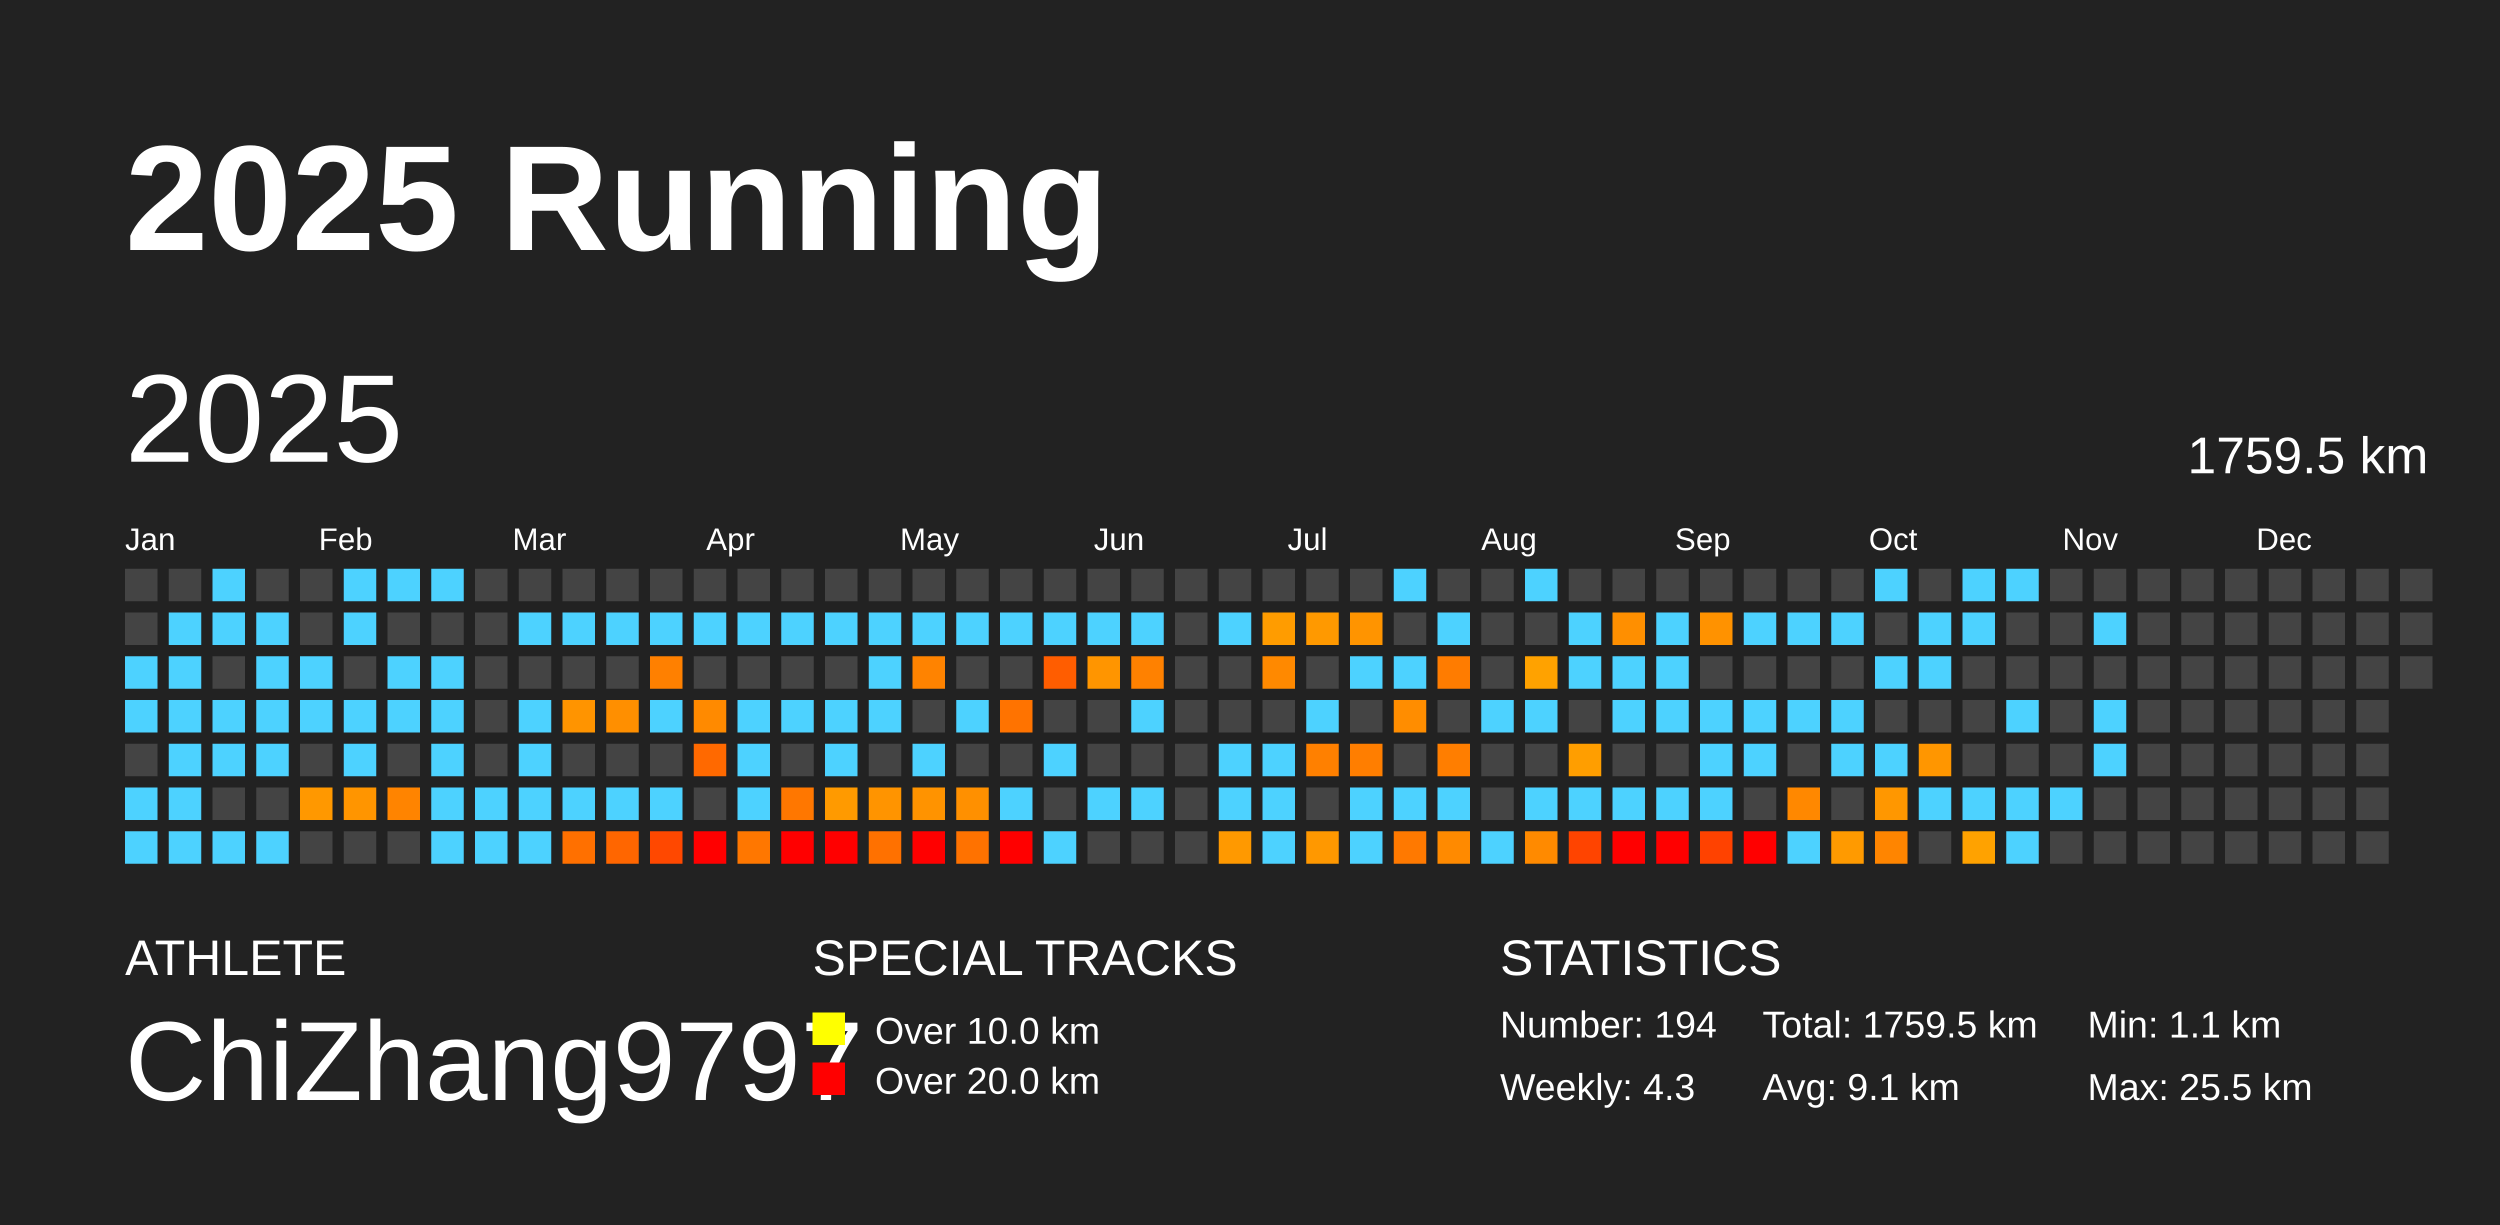
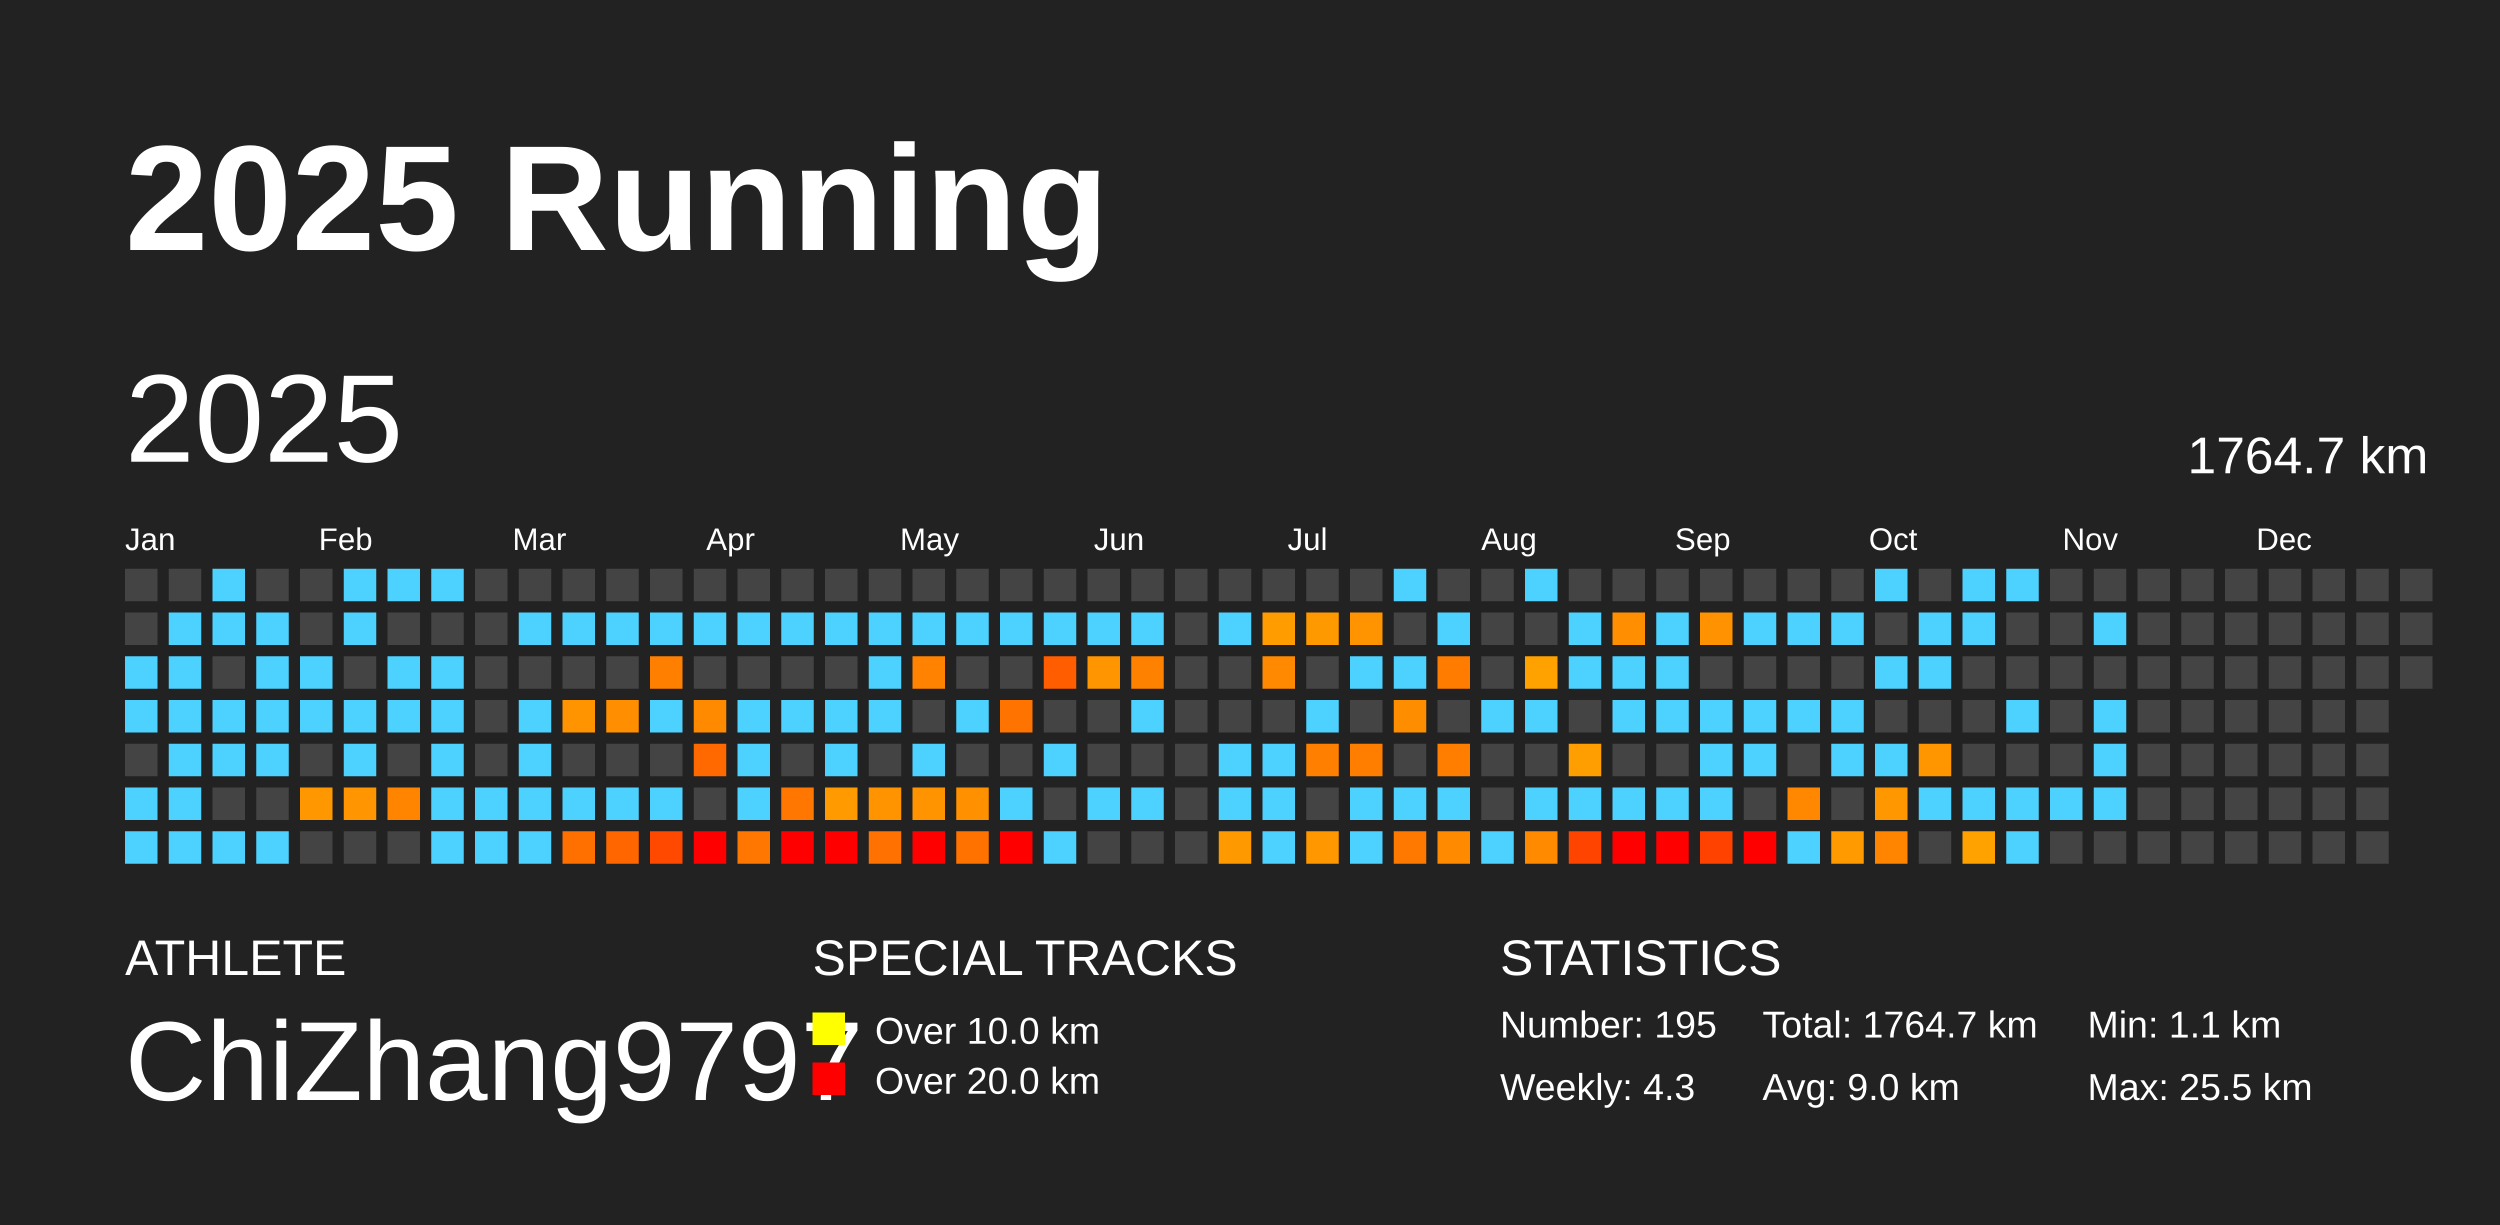
<svg xmlns="http://www.w3.org/2000/svg" baseProfile="full" height="98mm" version="1.1" viewBox="0,0,200,98" width="200mm">
  <defs />
  <rect fill="#222222" height="98" width="200" x="0" y="0" />
  <text fill="#FFFFFF" style="font-size:12px; font-family:Arial; font-weight:bold;" x="10" y="20">2025 Running</text>
  <text fill="#FFFFFF" style="font-size:4px; font-family:Arial" x="10" y="78">ATHLETE</text>
  <text fill="#FFFFFF" style="font-size:9px; font-family:Arial" x="10" y="88">ChiZhang9797</text>
  <text fill="#FFFFFF" style="font-size:4px; font-family:Arial" x="65" y="78">SPECIAL TRACKS</text>
  <rect fill="yellow" height="2.6" width="2.6" x="65" y="81" />
  <text fill="#FFFFFF" style="font-size:3px; font-family:Arial" x="70" y="83.5">Over 10.0 km</text>
  <rect fill="red" height="2.6" width="2.6" x="65" y="85" />
  <text fill="#FFFFFF" style="font-size:3px; font-family:Arial" x="70" y="87.5">Over 20.0 km</text>
  <text fill="#FFFFFF" style="font-size:4px; font-family:Arial" x="120" y="78">STATISTICS</text>
-   <text fill="#FFFFFF" style="font-size:3px; font-family:Arial" x="120" y="83">Number: 194</text>
+   <text fill="#FFFFFF" style="font-size:3px; font-family:Arial" x="120" y="83">Number: 195</text>
  <text fill="#FFFFFF" style="font-size:3px; font-family:Arial" x="120" y="88">Weekly: 4.3</text>
-   <text fill="#FFFFFF" style="font-size:3px; font-family:Arial" x="141" y="83">Total: 1759.5 km</text>
-   <text fill="#FFFFFF" style="font-size:3px; font-family:Arial" x="141" y="88">Avg: 9.1 km</text>
+   <text fill="#FFFFFF" style="font-size:3px; font-family:Arial" x="141" y="83">Total: 1764.7 km</text>
+   <text fill="#FFFFFF" style="font-size:3px; font-family:Arial" x="141" y="88">Avg: 9.0 km</text>
  <text fill="#FFFFFF" style="font-size:3px; font-family:Arial" x="167" y="83">Min: 1.1 km</text>
  <text fill="#FFFFFF" style="font-size:3px; font-family:Arial" x="167" y="88">Max: 25.5 km</text>
  <text dominant-baseline="hanging" fill="#FFFFFF" style="font-size:10.0px; font-family:Arial;" x="10" y="30">2025</text>
-   <text dominant-baseline="hanging" fill="#FFFFFF" style="font-size:4.125px; font-family:Arial;" x="175" y="35">1759.5 km</text>
+   <text dominant-baseline="hanging" fill="#FFFFFF" style="font-size:4.125px; font-family:Arial;" x="175" y="35">1764.7 km</text>
  <text fill="#FFFFFF" style="font-size:2.5px; font-family:Arial" x="10.0" y="44">Jan</text>
  <text fill="#FFFFFF" style="font-size:2.5px; font-family:Arial" x="25.5" y="44">Feb</text>
  <text fill="#FFFFFF" style="font-size:2.5px; font-family:Arial" x="41.0" y="44">Mar</text>
  <text fill="#FFFFFF" style="font-size:2.5px; font-family:Arial" x="56.5" y="44">Apr</text>
  <text fill="#FFFFFF" style="font-size:2.5px; font-family:Arial" x="72.0" y="44">May</text>
  <text fill="#FFFFFF" style="font-size:2.5px; font-family:Arial" x="87.5" y="44">Jun</text>
  <text fill="#FFFFFF" style="font-size:2.5px; font-family:Arial" x="103.0" y="44">Jul</text>
  <text fill="#FFFFFF" style="font-size:2.5px; font-family:Arial" x="118.5" y="44">Aug</text>
  <text fill="#FFFFFF" style="font-size:2.5px; font-family:Arial" x="134.0" y="44">Sep</text>
  <text fill="#FFFFFF" style="font-size:2.5px; font-family:Arial" x="149.5" y="44">Oct</text>
  <text fill="#FFFFFF" style="font-size:2.5px; font-family:Arial" x="165.0" y="44">Nov</text>
  <text fill="#FFFFFF" style="font-size:2.5px; font-family:Arial" x="180.5" y="44">Dec</text>
  <rect fill="#444444" height="2.6" width="2.6" x="10.0" y="45.5" />
  <rect fill="#444444" height="2.6" width="2.6" x="10.0" y="49.0" />
  <rect fill="#4dd2ff" height="2.6" width="2.6" x="10.0" y="52.5" />
  <rect fill="#4dd2ff" height="2.6" width="2.6" x="10.0" y="56.0" />
  <rect fill="#444444" height="2.6" width="2.6" x="10.0" y="59.5" />
  <rect fill="#4dd2ff" height="2.6" width="2.6" x="10.0" y="63.0" />
  <rect fill="#4dd2ff" height="2.6" width="2.6" x="10.0" y="66.5" />
  <rect fill="#444444" height="2.6" width="2.6" x="13.5" y="45.5" />
  <rect fill="#4dd2ff" height="2.6" width="2.6" x="13.5" y="49.0" />
  <rect fill="#4dd2ff" height="2.6" width="2.6" x="13.5" y="52.5" />
  <rect fill="#4dd2ff" height="2.6" width="2.6" x="13.5" y="56.0" />
  <rect fill="#4dd2ff" height="2.6" width="2.6" x="13.5" y="59.5" />
  <rect fill="#4dd2ff" height="2.6" width="2.6" x="13.5" y="63.0" />
  <rect fill="#4dd2ff" height="2.6" width="2.6" x="13.5" y="66.5" />
  <rect fill="#4dd2ff" height="2.6" width="2.6" x="17.0" y="45.5" />
  <rect fill="#4dd2ff" height="2.6" width="2.6" x="17.0" y="49.0" />
  <rect fill="#444444" height="2.6" width="2.6" x="17.0" y="52.5" />
  <rect fill="#4dd2ff" height="2.6" width="2.6" x="17.0" y="56.0" />
  <rect fill="#4dd2ff" height="2.6" width="2.6" x="17.0" y="59.5" />
  <rect fill="#444444" height="2.6" width="2.6" x="17.0" y="63.0" />
  <rect fill="#4dd2ff" height="2.6" width="2.6" x="17.0" y="66.5" />
  <rect fill="#444444" height="2.6" width="2.6" x="20.5" y="45.5" />
  <rect fill="#4dd2ff" height="2.6" width="2.6" x="20.5" y="49.0" />
  <rect fill="#4dd2ff" height="2.6" width="2.6" x="20.5" y="52.5" />
  <rect fill="#4dd2ff" height="2.6" width="2.6" x="20.5" y="56.0" />
  <rect fill="#4dd2ff" height="2.6" width="2.6" x="20.5" y="59.5" />
  <rect fill="#444444" height="2.6" width="2.6" x="20.5" y="63.0" />
  <rect fill="#4dd2ff" height="2.6" width="2.6" x="20.5" y="66.5" />
  <rect fill="#444444" height="2.6" width="2.6" x="24.0" y="45.5" />
  <rect fill="#444444" height="2.6" width="2.6" x="24.0" y="49.0" />
  <rect fill="#4dd2ff" height="2.6" width="2.6" x="24.0" y="52.5" />
  <rect fill="#4dd2ff" height="2.6" width="2.6" x="24.0" y="56.0" />
  <rect fill="#444444" height="2.6" width="2.6" x="24.0" y="59.5" />
  <rect fill="#ff9800" height="2.6" width="2.6" x="24.0" y="63.0" />
  <rect fill="#444444" height="2.6" width="2.6" x="24.0" y="66.5" />
  <rect fill="#4dd2ff" height="2.6" width="2.6" x="27.5" y="45.5" />
  <rect fill="#4dd2ff" height="2.6" width="2.6" x="27.5" y="49.0" />
  <rect fill="#444444" height="2.6" width="2.6" x="27.5" y="52.5" />
  <rect fill="#4dd2ff" height="2.6" width="2.6" x="27.5" y="56.0" />
  <rect fill="#4dd2ff" height="2.6" width="2.6" x="27.5" y="59.5" />
  <rect fill="#ff9500" height="2.6" width="2.6" x="27.5" y="63.0" />
  <rect fill="#444444" height="2.6" width="2.6" x="27.5" y="66.5" />
  <rect fill="#4dd2ff" height="2.6" width="2.6" x="31.0" y="45.5" />
  <rect fill="#444444" height="2.6" width="2.6" x="31.0" y="49.0" />
  <rect fill="#4dd2ff" height="2.6" width="2.6" x="31.0" y="52.5" />
  <rect fill="#4dd2ff" height="2.6" width="2.6" x="31.0" y="56.0" />
  <rect fill="#444444" height="2.6" width="2.6" x="31.0" y="59.5" />
  <rect fill="#ff8400" height="2.6" width="2.6" x="31.0" y="63.0" />
  <rect fill="#444444" height="2.6" width="2.6" x="31.0" y="66.5" />
  <rect fill="#4dd2ff" height="2.6" width="2.6" x="34.5" y="45.5" />
  <rect fill="#444444" height="2.6" width="2.6" x="34.5" y="49.0" />
  <rect fill="#4dd2ff" height="2.6" width="2.6" x="34.5" y="52.5" />
  <rect fill="#4dd2ff" height="2.6" width="2.6" x="34.5" y="56.0" />
  <rect fill="#4dd2ff" height="2.6" width="2.6" x="34.5" y="59.5" />
  <rect fill="#4dd2ff" height="2.6" width="2.6" x="34.5" y="63.0" />
  <rect fill="#4dd2ff" height="2.6" width="2.6" x="34.5" y="66.5" />
  <rect fill="#444444" height="2.6" width="2.6" x="38.0" y="45.5" />
  <rect fill="#444444" height="2.6" width="2.6" x="38.0" y="49.0" />
  <rect fill="#444444" height="2.6" width="2.6" x="38.0" y="52.5" />
  <rect fill="#444444" height="2.6" width="2.6" x="38.0" y="56.0" />
  <rect fill="#444444" height="2.6" width="2.6" x="38.0" y="59.5" />
  <rect fill="#4dd2ff" height="2.6" width="2.6" x="38.0" y="63.0" />
  <rect fill="#4dd2ff" height="2.6" width="2.6" x="38.0" y="66.5" />
  <rect fill="#444444" height="2.6" width="2.6" x="41.5" y="45.5" />
  <rect fill="#4dd2ff" height="2.6" width="2.6" x="41.5" y="49.0" />
  <rect fill="#444444" height="2.6" width="2.6" x="41.5" y="52.5" />
  <rect fill="#4dd2ff" height="2.6" width="2.6" x="41.5" y="56.0" />
  <rect fill="#4dd2ff" height="2.6" width="2.6" x="41.5" y="59.5" />
  <rect fill="#4dd2ff" height="2.6" width="2.6" x="41.5" y="63.0" />
  <rect fill="#4dd2ff" height="2.6" width="2.6" x="41.5" y="66.5" />
  <rect fill="#444444" height="2.6" width="2.6" x="45.0" y="45.5" />
  <rect fill="#4dd2ff" height="2.6" width="2.6" x="45.0" y="49.0" />
  <rect fill="#444444" height="2.6" width="2.6" x="45.0" y="52.5" />
  <rect fill="#ff9400" height="2.6" width="2.6" x="45.0" y="56.0" />
  <rect fill="#444444" height="2.6" width="2.6" x="45.0" y="59.5" />
  <rect fill="#4dd2ff" height="2.6" width="2.6" x="45.0" y="63.0" />
  <rect fill="#ff7000" height="2.6" width="2.6" x="45.0" y="66.5" />
  <rect fill="#444444" height="2.6" width="2.6" x="48.5" y="45.5" />
  <rect fill="#4dd2ff" height="2.6" width="2.6" x="48.5" y="49.0" />
  <rect fill="#444444" height="2.6" width="2.6" x="48.5" y="52.5" />
  <rect fill="#ff8f00" height="2.6" width="2.6" x="48.5" y="56.0" />
  <rect fill="#444444" height="2.6" width="2.6" x="48.5" y="59.5" />
  <rect fill="#4dd2ff" height="2.6" width="2.6" x="48.5" y="63.0" />
  <rect fill="#ff6600" height="2.6" width="2.6" x="48.5" y="66.5" />
  <rect fill="#444444" height="2.6" width="2.6" x="52.0" y="45.5" />
  <rect fill="#4dd2ff" height="2.6" width="2.6" x="52.0" y="49.0" />
  <rect fill="#ff8000" height="2.6" width="2.6" x="52.0" y="52.5" />
  <rect fill="#4dd2ff" height="2.6" width="2.6" x="52.0" y="56.0" />
  <rect fill="#444444" height="2.6" width="2.6" x="52.0" y="59.5" />
  <rect fill="#4dd2ff" height="2.6" width="2.6" x="52.0" y="63.0" />
  <rect fill="#ff4800" height="2.6" width="2.6" x="52.0" y="66.5" />
  <rect fill="#444444" height="2.6" width="2.6" x="55.5" y="45.5" />
  <rect fill="#4dd2ff" height="2.6" width="2.6" x="55.5" y="49.0" />
  <rect fill="#444444" height="2.6" width="2.6" x="55.5" y="52.5" />
  <rect fill="#ff8a00" height="2.6" width="2.6" x="55.5" y="56.0" />
  <rect fill="#ff6900" height="2.6" width="2.6" x="55.5" y="59.5" />
  <rect fill="#444444" height="2.6" width="2.6" x="55.5" y="63.0" />
  <rect fill="red" height="2.6" width="2.6" x="55.5" y="66.5" />
  <rect fill="#444444" height="2.6" width="2.6" x="59.0" y="45.5" />
  <rect fill="#4dd2ff" height="2.6" width="2.6" x="59.0" y="49.0" />
  <rect fill="#444444" height="2.6" width="2.6" x="59.0" y="52.5" />
  <rect fill="#4dd2ff" height="2.6" width="2.6" x="59.0" y="56.0" />
  <rect fill="#4dd2ff" height="2.6" width="2.6" x="59.0" y="59.5" />
  <rect fill="#4dd2ff" height="2.6" width="2.6" x="59.0" y="63.0" />
  <rect fill="#ff7700" height="2.6" width="2.6" x="59.0" y="66.5" />
  <rect fill="#444444" height="2.6" width="2.6" x="62.5" y="45.5" />
  <rect fill="#4dd2ff" height="2.6" width="2.6" x="62.5" y="49.0" />
  <rect fill="#444444" height="2.6" width="2.6" x="62.5" y="52.5" />
  <rect fill="#4dd2ff" height="2.6" width="2.6" x="62.5" y="56.0" />
  <rect fill="#444444" height="2.6" width="2.6" x="62.5" y="59.5" />
  <rect fill="#ff7700" height="2.6" width="2.6" x="62.5" y="63.0" />
  <rect fill="red" height="2.6" width="2.6" x="62.5" y="66.5" />
  <rect fill="#444444" height="2.6" width="2.6" x="66.0" y="45.5" />
  <rect fill="#4dd2ff" height="2.6" width="2.6" x="66.0" y="49.0" />
  <rect fill="#444444" height="2.6" width="2.6" x="66.0" y="52.5" />
  <rect fill="#4dd2ff" height="2.6" width="2.6" x="66.0" y="56.0" />
  <rect fill="#4dd2ff" height="2.6" width="2.6" x="66.0" y="59.5" />
  <rect fill="#ff9a00" height="2.6" width="2.6" x="66.0" y="63.0" />
  <rect fill="red" height="2.6" width="2.6" x="66.0" y="66.5" />
  <rect fill="#444444" height="2.6" width="2.6" x="69.5" y="45.5" />
  <rect fill="#4dd2ff" height="2.6" width="2.6" x="69.5" y="49.0" />
  <rect fill="#4dd2ff" height="2.6" width="2.6" x="69.5" y="52.5" />
  <rect fill="#4dd2ff" height="2.6" width="2.6" x="69.5" y="56.0" />
  <rect fill="#444444" height="2.6" width="2.6" x="69.5" y="59.5" />
  <rect fill="#ff9400" height="2.6" width="2.6" x="69.5" y="63.0" />
  <rect fill="#ff7100" height="2.6" width="2.6" x="69.5" y="66.5" />
  <rect fill="#444444" height="2.6" width="2.6" x="73.0" y="45.5" />
  <rect fill="#4dd2ff" height="2.6" width="2.6" x="73.0" y="49.0" />
  <rect fill="#ff8300" height="2.6" width="2.6" x="73.0" y="52.5" />
  <rect fill="#444444" height="2.6" width="2.6" x="73.0" y="56.0" />
  <rect fill="#4dd2ff" height="2.6" width="2.6" x="73.0" y="59.5" />
  <rect fill="#ff9300" height="2.6" width="2.6" x="73.0" y="63.0" />
  <rect fill="red" height="2.6" width="2.6" x="73.0" y="66.5" />
  <rect fill="#444444" height="2.6" width="2.6" x="76.5" y="45.5" />
  <rect fill="#4dd2ff" height="2.6" width="2.6" x="76.5" y="49.0" />
  <rect fill="#444444" height="2.6" width="2.6" x="76.5" y="52.5" />
  <rect fill="#4dd2ff" height="2.6" width="2.6" x="76.5" y="56.0" />
  <rect fill="#444444" height="2.6" width="2.6" x="76.5" y="59.5" />
  <rect fill="#ff9000" height="2.6" width="2.6" x="76.5" y="63.0" />
  <rect fill="#ff7200" height="2.6" width="2.6" x="76.5" y="66.5" />
  <rect fill="#444444" height="2.6" width="2.6" x="80.0" y="45.5" />
  <rect fill="#4dd2ff" height="2.6" width="2.6" x="80.0" y="49.0" />
  <rect fill="#444444" height="2.6" width="2.6" x="80.0" y="52.5" />
  <rect fill="#ff7300" height="2.6" width="2.6" x="80.0" y="56.0" />
  <rect fill="#444444" height="2.6" width="2.6" x="80.0" y="59.5" />
  <rect fill="#4dd2ff" height="2.6" width="2.6" x="80.0" y="63.0" />
  <rect fill="red" height="2.6" width="2.6" x="80.0" y="66.5" />
  <rect fill="#444444" height="2.6" width="2.6" x="83.5" y="45.5" />
  <rect fill="#4dd2ff" height="2.6" width="2.6" x="83.5" y="49.0" />
  <rect fill="#ff5d00" height="2.6" width="2.6" x="83.5" y="52.5" />
  <rect fill="#444444" height="2.6" width="2.6" x="83.5" y="56.0" />
  <rect fill="#4dd2ff" height="2.6" width="2.6" x="83.5" y="59.5" />
  <rect fill="#444444" height="2.6" width="2.6" x="83.5" y="63.0" />
  <rect fill="#4dd2ff" height="2.6" width="2.6" x="83.5" y="66.5" />
  <rect fill="#444444" height="2.6" width="2.6" x="87.0" y="45.5" />
  <rect fill="#4dd2ff" height="2.6" width="2.6" x="87.0" y="49.0" />
  <rect fill="#ff9500" height="2.6" width="2.6" x="87.0" y="52.5" />
  <rect fill="#444444" height="2.6" width="2.6" x="87.0" y="56.0" />
  <rect fill="#444444" height="2.6" width="2.6" x="87.0" y="59.5" />
  <rect fill="#4dd2ff" height="2.6" width="2.6" x="87.0" y="63.0" />
  <rect fill="#444444" height="2.6" width="2.6" x="87.0" y="66.5" />
  <rect fill="#444444" height="2.6" width="2.6" x="90.5" y="45.5" />
  <rect fill="#4dd2ff" height="2.6" width="2.6" x="90.5" y="49.0" />
  <rect fill="#ff8100" height="2.6" width="2.6" x="90.5" y="52.5" />
  <rect fill="#4dd2ff" height="2.6" width="2.6" x="90.5" y="56.0" />
  <rect fill="#444444" height="2.6" width="2.6" x="90.5" y="59.5" />
  <rect fill="#4dd2ff" height="2.6" width="2.6" x="90.5" y="63.0" />
  <rect fill="#444444" height="2.6" width="2.6" x="90.5" y="66.5" />
  <rect fill="#444444" height="2.6" width="2.6" x="94.0" y="45.5" />
  <rect fill="#444444" height="2.6" width="2.6" x="94.0" y="49.0" />
  <rect fill="#444444" height="2.6" width="2.6" x="94.0" y="52.5" />
  <rect fill="#444444" height="2.6" width="2.6" x="94.0" y="56.0" />
  <rect fill="#444444" height="2.6" width="2.6" x="94.0" y="59.5" />
  <rect fill="#444444" height="2.6" width="2.6" x="94.0" y="63.0" />
  <rect fill="#444444" height="2.6" width="2.6" x="94.0" y="66.5" />
  <rect fill="#444444" height="2.6" width="2.6" x="97.5" y="45.5" />
  <rect fill="#4dd2ff" height="2.6" width="2.6" x="97.5" y="49.0" />
  <rect fill="#444444" height="2.6" width="2.6" x="97.5" y="52.5" />
  <rect fill="#444444" height="2.6" width="2.6" x="97.5" y="56.0" />
  <rect fill="#4dd2ff" height="2.6" width="2.6" x="97.5" y="59.5" />
  <rect fill="#4dd2ff" height="2.6" width="2.6" x="97.5" y="63.0" />
  <rect fill="#ff9900" height="2.6" width="2.6" x="97.5" y="66.5" />
  <rect fill="#444444" height="2.6" width="2.6" x="101.0" y="45.5" />
  <rect fill="#ff9c00" height="2.6" width="2.6" x="101.0" y="49.0" />
  <rect fill="#ff8900" height="2.6" width="2.6" x="101.0" y="52.5" />
  <rect fill="#444444" height="2.6" width="2.6" x="101.0" y="56.0" />
  <rect fill="#4dd2ff" height="2.6" width="2.6" x="101.0" y="59.5" />
  <rect fill="#4dd2ff" height="2.6" width="2.6" x="101.0" y="63.0" />
  <rect fill="#4dd2ff" height="2.6" width="2.6" x="101.0" y="66.5" />
  <rect fill="#444444" height="2.6" width="2.6" x="104.5" y="45.5" />
  <rect fill="#ff9900" height="2.6" width="2.6" x="104.5" y="49.0" />
  <rect fill="#444444" height="2.6" width="2.6" x="104.5" y="52.5" />
  <rect fill="#4dd2ff" height="2.6" width="2.6" x="104.5" y="56.0" />
  <rect fill="#ff8000" height="2.6" width="2.6" x="104.5" y="59.5" />
  <rect fill="#444444" height="2.6" width="2.6" x="104.5" y="63.0" />
  <rect fill="#ff9800" height="2.6" width="2.6" x="104.5" y="66.5" />
  <rect fill="#444444" height="2.6" width="2.6" x="108.0" y="45.5" />
  <rect fill="#ff9400" height="2.6" width="2.6" x="108.0" y="49.0" />
  <rect fill="#4dd2ff" height="2.6" width="2.6" x="108.0" y="52.5" />
  <rect fill="#444444" height="2.6" width="2.6" x="108.0" y="56.0" />
  <rect fill="#ff7e00" height="2.6" width="2.6" x="108.0" y="59.5" />
  <rect fill="#4dd2ff" height="2.6" width="2.6" x="108.0" y="63.0" />
  <rect fill="#4dd2ff" height="2.6" width="2.6" x="108.0" y="66.5" />
  <rect fill="#4dd2ff" height="2.6" width="2.6" x="111.5" y="45.5" />
  <rect fill="#444444" height="2.6" width="2.6" x="111.5" y="49.0" />
  <rect fill="#4dd2ff" height="2.6" width="2.6" x="111.5" y="52.5" />
  <rect fill="#ff8d00" height="2.6" width="2.6" x="111.5" y="56.0" />
  <rect fill="#444444" height="2.6" width="2.6" x="111.5" y="59.5" />
  <rect fill="#4dd2ff" height="2.6" width="2.6" x="111.5" y="63.0" />
  <rect fill="#ff7900" height="2.6" width="2.6" x="111.5" y="66.5" />
  <rect fill="#444444" height="2.6" width="2.6" x="115.0" y="45.5" />
  <rect fill="#4dd2ff" height="2.6" width="2.6" x="115.0" y="49.0" />
  <rect fill="#ff7c00" height="2.6" width="2.6" x="115.0" y="52.5" />
  <rect fill="#444444" height="2.6" width="2.6" x="115.0" y="56.0" />
  <rect fill="#ff7e00" height="2.6" width="2.6" x="115.0" y="59.5" />
  <rect fill="#4dd2ff" height="2.6" width="2.6" x="115.0" y="63.0" />
  <rect fill="#ff8a00" height="2.6" width="2.6" x="115.0" y="66.5" />
  <rect fill="#444444" height="2.6" width="2.6" x="118.5" y="45.5" />
  <rect fill="#444444" height="2.6" width="2.6" x="118.5" y="49.0" />
  <rect fill="#444444" height="2.6" width="2.6" x="118.5" y="52.5" />
  <rect fill="#4dd2ff" height="2.6" width="2.6" x="118.5" y="56.0" />
  <rect fill="#444444" height="2.6" width="2.6" x="118.5" y="59.5" />
  <rect fill="#444444" height="2.6" width="2.6" x="118.5" y="63.0" />
  <rect fill="#4dd2ff" height="2.6" width="2.6" x="118.5" y="66.5" />
  <rect fill="#4dd2ff" height="2.6" width="2.6" x="122.0" y="45.5" />
  <rect fill="#444444" height="2.6" width="2.6" x="122.0" y="49.0" />
  <rect fill="#ffa200" height="2.6" width="2.6" x="122.0" y="52.5" />
  <rect fill="#4dd2ff" height="2.6" width="2.6" x="122.0" y="56.0" />
  <rect fill="#444444" height="2.6" width="2.6" x="122.0" y="59.5" />
  <rect fill="#4dd2ff" height="2.6" width="2.6" x="122.0" y="63.0" />
  <rect fill="#ff8a00" height="2.6" width="2.6" x="122.0" y="66.5" />
  <rect fill="#444444" height="2.6" width="2.6" x="125.5" y="45.5" />
  <rect fill="#4dd2ff" height="2.6" width="2.6" x="125.5" y="49.0" />
  <rect fill="#4dd2ff" height="2.6" width="2.6" x="125.5" y="52.5" />
  <rect fill="#444444" height="2.6" width="2.6" x="125.5" y="56.0" />
  <rect fill="#ff9e00" height="2.6" width="2.6" x="125.5" y="59.5" />
  <rect fill="#4dd2ff" height="2.6" width="2.6" x="125.5" y="63.0" />
  <rect fill="#ff4400" height="2.6" width="2.6" x="125.5" y="66.5" />
  <rect fill="#444444" height="2.6" width="2.6" x="129.0" y="45.5" />
  <rect fill="#ff8f00" height="2.6" width="2.6" x="129.0" y="49.0" />
  <rect fill="#4dd2ff" height="2.6" width="2.6" x="129.0" y="52.5" />
  <rect fill="#4dd2ff" height="2.6" width="2.6" x="129.0" y="56.0" />
  <rect fill="#444444" height="2.6" width="2.6" x="129.0" y="59.5" />
  <rect fill="#4dd2ff" height="2.6" width="2.6" x="129.0" y="63.0" />
  <rect fill="red" height="2.6" width="2.6" x="129.0" y="66.5" />
  <rect fill="#444444" height="2.6" width="2.6" x="132.5" y="45.5" />
  <rect fill="#4dd2ff" height="2.6" width="2.6" x="132.5" y="49.0" />
  <rect fill="#4dd2ff" height="2.6" width="2.6" x="132.5" y="52.5" />
  <rect fill="#4dd2ff" height="2.6" width="2.6" x="132.5" y="56.0" />
  <rect fill="#444444" height="2.6" width="2.6" x="132.5" y="59.5" />
  <rect fill="#4dd2ff" height="2.6" width="2.6" x="132.5" y="63.0" />
  <rect fill="red" height="2.6" width="2.6" x="132.5" y="66.5" />
  <rect fill="#444444" height="2.6" width="2.6" x="136.0" y="45.5" />
  <rect fill="#ff9200" height="2.6" width="2.6" x="136.0" y="49.0" />
  <rect fill="#444444" height="2.6" width="2.6" x="136.0" y="52.5" />
  <rect fill="#4dd2ff" height="2.6" width="2.6" x="136.0" y="56.0" />
  <rect fill="#4dd2ff" height="2.6" width="2.6" x="136.0" y="59.5" />
  <rect fill="#4dd2ff" height="2.6" width="2.6" x="136.0" y="63.0" />
  <rect fill="#ff4200" height="2.6" width="2.6" x="136.0" y="66.5" />
  <rect fill="#444444" height="2.6" width="2.6" x="139.5" y="45.5" />
  <rect fill="#4dd2ff" height="2.6" width="2.6" x="139.5" y="49.0" />
  <rect fill="#444444" height="2.6" width="2.6" x="139.5" y="52.5" />
  <rect fill="#4dd2ff" height="2.6" width="2.6" x="139.5" y="56.0" />
  <rect fill="#4dd2ff" height="2.6" width="2.6" x="139.5" y="59.5" />
  <rect fill="#444444" height="2.6" width="2.6" x="139.5" y="63.0" />
  <rect fill="red" height="2.6" width="2.6" x="139.5" y="66.5" />
  <rect fill="#444444" height="2.6" width="2.6" x="143.0" y="45.5" />
  <rect fill="#4dd2ff" height="2.6" width="2.6" x="143.0" y="49.0" />
  <rect fill="#444444" height="2.6" width="2.6" x="143.0" y="52.5" />
  <rect fill="#4dd2ff" height="2.6" width="2.6" x="143.0" y="56.0" />
  <rect fill="#444444" height="2.6" width="2.6" x="143.0" y="59.5" />
  <rect fill="#ff8800" height="2.6" width="2.6" x="143.0" y="63.0" />
  <rect fill="#4dd2ff" height="2.6" width="2.6" x="143.0" y="66.5" />
  <rect fill="#444444" height="2.6" width="2.6" x="146.5" y="45.5" />
  <rect fill="#4dd2ff" height="2.6" width="2.6" x="146.5" y="49.0" />
  <rect fill="#444444" height="2.6" width="2.6" x="146.5" y="52.5" />
  <rect fill="#4dd2ff" height="2.6" width="2.6" x="146.5" y="56.0" />
  <rect fill="#4dd2ff" height="2.6" width="2.6" x="146.5" y="59.5" />
  <rect fill="#444444" height="2.6" width="2.6" x="146.5" y="63.0" />
  <rect fill="#ff9a00" height="2.6" width="2.6" x="146.5" y="66.5" />
  <rect fill="#4dd2ff" height="2.6" width="2.6" x="150.0" y="45.5" />
  <rect fill="#444444" height="2.6" width="2.6" x="150.0" y="49.0" />
  <rect fill="#4dd2ff" height="2.6" width="2.6" x="150.0" y="52.5" />
  <rect fill="#444444" height="2.6" width="2.6" x="150.0" y="56.0" />
  <rect fill="#4dd2ff" height="2.6" width="2.6" x="150.0" y="59.5" />
  <rect fill="#ff9700" height="2.6" width="2.6" x="150.0" y="63.0" />
  <rect fill="#ff8500" height="2.6" width="2.6" x="150.0" y="66.5" />
  <rect fill="#444444" height="2.6" width="2.6" x="153.5" y="45.5" />
  <rect fill="#4dd2ff" height="2.6" width="2.6" x="153.5" y="49.0" />
  <rect fill="#4dd2ff" height="2.6" width="2.6" x="153.5" y="52.5" />
  <rect fill="#444444" height="2.6" width="2.6" x="153.5" y="56.0" />
  <rect fill="#ff9600" height="2.6" width="2.6" x="153.5" y="59.5" />
  <rect fill="#4dd2ff" height="2.6" width="2.6" x="153.5" y="63.0" />
  <rect fill="#444444" height="2.6" width="2.6" x="153.5" y="66.5" />
  <rect fill="#4dd2ff" height="2.6" width="2.6" x="157.0" y="45.5" />
  <rect fill="#4dd2ff" height="2.6" width="2.6" x="157.0" y="49.0" />
  <rect fill="#444444" height="2.6" width="2.6" x="157.0" y="52.5" />
  <rect fill="#444444" height="2.6" width="2.6" x="157.0" y="56.0" />
  <rect fill="#444444" height="2.6" width="2.6" x="157.0" y="59.5" />
  <rect fill="#4dd2ff" height="2.6" width="2.6" x="157.0" y="63.0" />
  <rect fill="#ffa200" height="2.6" width="2.6" x="157.0" y="66.5" />
  <rect fill="#4dd2ff" height="2.6" width="2.6" x="160.5" y="45.5" />
  <rect fill="#444444" height="2.6" width="2.6" x="160.5" y="49.0" />
  <rect fill="#444444" height="2.6" width="2.6" x="160.5" y="52.5" />
  <rect fill="#4dd2ff" height="2.6" width="2.6" x="160.5" y="56.0" />
  <rect fill="#444444" height="2.6" width="2.6" x="160.5" y="59.5" />
  <rect fill="#4dd2ff" height="2.6" width="2.6" x="160.5" y="63.0" />
  <rect fill="#4dd2ff" height="2.6" width="2.6" x="160.5" y="66.5" />
  <rect fill="#444444" height="2.6" width="2.6" x="164.0" y="45.5" />
  <rect fill="#444444" height="2.6" width="2.6" x="164.0" y="49.0" />
  <rect fill="#444444" height="2.6" width="2.6" x="164.0" y="52.5" />
  <rect fill="#444444" height="2.6" width="2.6" x="164.0" y="56.0" />
  <rect fill="#444444" height="2.6" width="2.6" x="164.0" y="59.5" />
  <rect fill="#4dd2ff" height="2.6" width="2.6" x="164.0" y="63.0" />
  <rect fill="#444444" height="2.6" width="2.6" x="164.0" y="66.5" />
  <rect fill="#444444" height="2.6" width="2.6" x="167.5" y="45.5" />
  <rect fill="#4dd2ff" height="2.6" width="2.6" x="167.5" y="49.0" />
  <rect fill="#444444" height="2.6" width="2.6" x="167.5" y="52.5" />
  <rect fill="#4dd2ff" height="2.6" width="2.6" x="167.5" y="56.0" />
  <rect fill="#4dd2ff" height="2.6" width="2.6" x="167.5" y="59.5" />
-   <rect fill="#444444" height="2.6" width="2.6" x="167.5" y="63.0" />
+   <rect fill="#4dd2ff" height="2.6" width="2.6" x="167.5" y="63.0" />
  <rect fill="#444444" height="2.6" width="2.6" x="167.5" y="66.5" />
  <rect fill="#444444" height="2.6" width="2.6" x="171.0" y="45.5" />
  <rect fill="#444444" height="2.6" width="2.6" x="171.0" y="49.0" />
  <rect fill="#444444" height="2.6" width="2.6" x="171.0" y="52.5" />
  <rect fill="#444444" height="2.6" width="2.6" x="171.0" y="56.0" />
  <rect fill="#444444" height="2.6" width="2.6" x="171.0" y="59.5" />
  <rect fill="#444444" height="2.6" width="2.6" x="171.0" y="63.0" />
  <rect fill="#444444" height="2.6" width="2.6" x="171.0" y="66.5" />
  <rect fill="#444444" height="2.6" width="2.6" x="174.5" y="45.5" />
  <rect fill="#444444" height="2.6" width="2.6" x="174.5" y="49.0" />
  <rect fill="#444444" height="2.6" width="2.6" x="174.5" y="52.5" />
  <rect fill="#444444" height="2.6" width="2.6" x="174.5" y="56.0" />
  <rect fill="#444444" height="2.6" width="2.6" x="174.5" y="59.5" />
  <rect fill="#444444" height="2.6" width="2.6" x="174.5" y="63.0" />
  <rect fill="#444444" height="2.6" width="2.6" x="174.5" y="66.5" />
  <rect fill="#444444" height="2.6" width="2.6" x="178.0" y="45.5" />
  <rect fill="#444444" height="2.6" width="2.6" x="178.0" y="49.0" />
  <rect fill="#444444" height="2.6" width="2.6" x="178.0" y="52.5" />
  <rect fill="#444444" height="2.6" width="2.6" x="178.0" y="56.0" />
  <rect fill="#444444" height="2.6" width="2.6" x="178.0" y="59.5" />
  <rect fill="#444444" height="2.6" width="2.6" x="178.0" y="63.0" />
  <rect fill="#444444" height="2.6" width="2.6" x="178.0" y="66.5" />
  <rect fill="#444444" height="2.6" width="2.6" x="181.5" y="45.5" />
  <rect fill="#444444" height="2.6" width="2.6" x="181.5" y="49.0" />
  <rect fill="#444444" height="2.6" width="2.6" x="181.5" y="52.5" />
  <rect fill="#444444" height="2.6" width="2.6" x="181.5" y="56.0" />
  <rect fill="#444444" height="2.6" width="2.6" x="181.5" y="59.5" />
  <rect fill="#444444" height="2.6" width="2.6" x="181.5" y="63.0" />
  <rect fill="#444444" height="2.6" width="2.6" x="181.5" y="66.5" />
  <rect fill="#444444" height="2.6" width="2.6" x="185.0" y="45.5" />
  <rect fill="#444444" height="2.6" width="2.6" x="185.0" y="49.0" />
  <rect fill="#444444" height="2.6" width="2.6" x="185.0" y="52.5" />
  <rect fill="#444444" height="2.6" width="2.6" x="185.0" y="56.0" />
  <rect fill="#444444" height="2.6" width="2.6" x="185.0" y="59.5" />
  <rect fill="#444444" height="2.6" width="2.6" x="185.0" y="63.0" />
  <rect fill="#444444" height="2.6" width="2.6" x="185.0" y="66.5" />
  <rect fill="#444444" height="2.6" width="2.6" x="188.5" y="45.5" />
  <rect fill="#444444" height="2.6" width="2.6" x="188.5" y="49.0" />
  <rect fill="#444444" height="2.6" width="2.6" x="188.5" y="52.5" />
  <rect fill="#444444" height="2.6" width="2.6" x="188.5" y="56.0" />
  <rect fill="#444444" height="2.6" width="2.6" x="188.5" y="59.5" />
  <rect fill="#444444" height="2.6" width="2.6" x="188.5" y="63.0" />
  <rect fill="#444444" height="2.6" width="2.6" x="188.5" y="66.5" />
  <rect fill="#444444" height="2.6" width="2.6" x="192.0" y="45.5" />
  <rect fill="#444444" height="2.6" width="2.6" x="192.0" y="49.0" />
  <rect fill="#444444" height="2.6" width="2.6" x="192.0" y="52.5" />
</svg>
